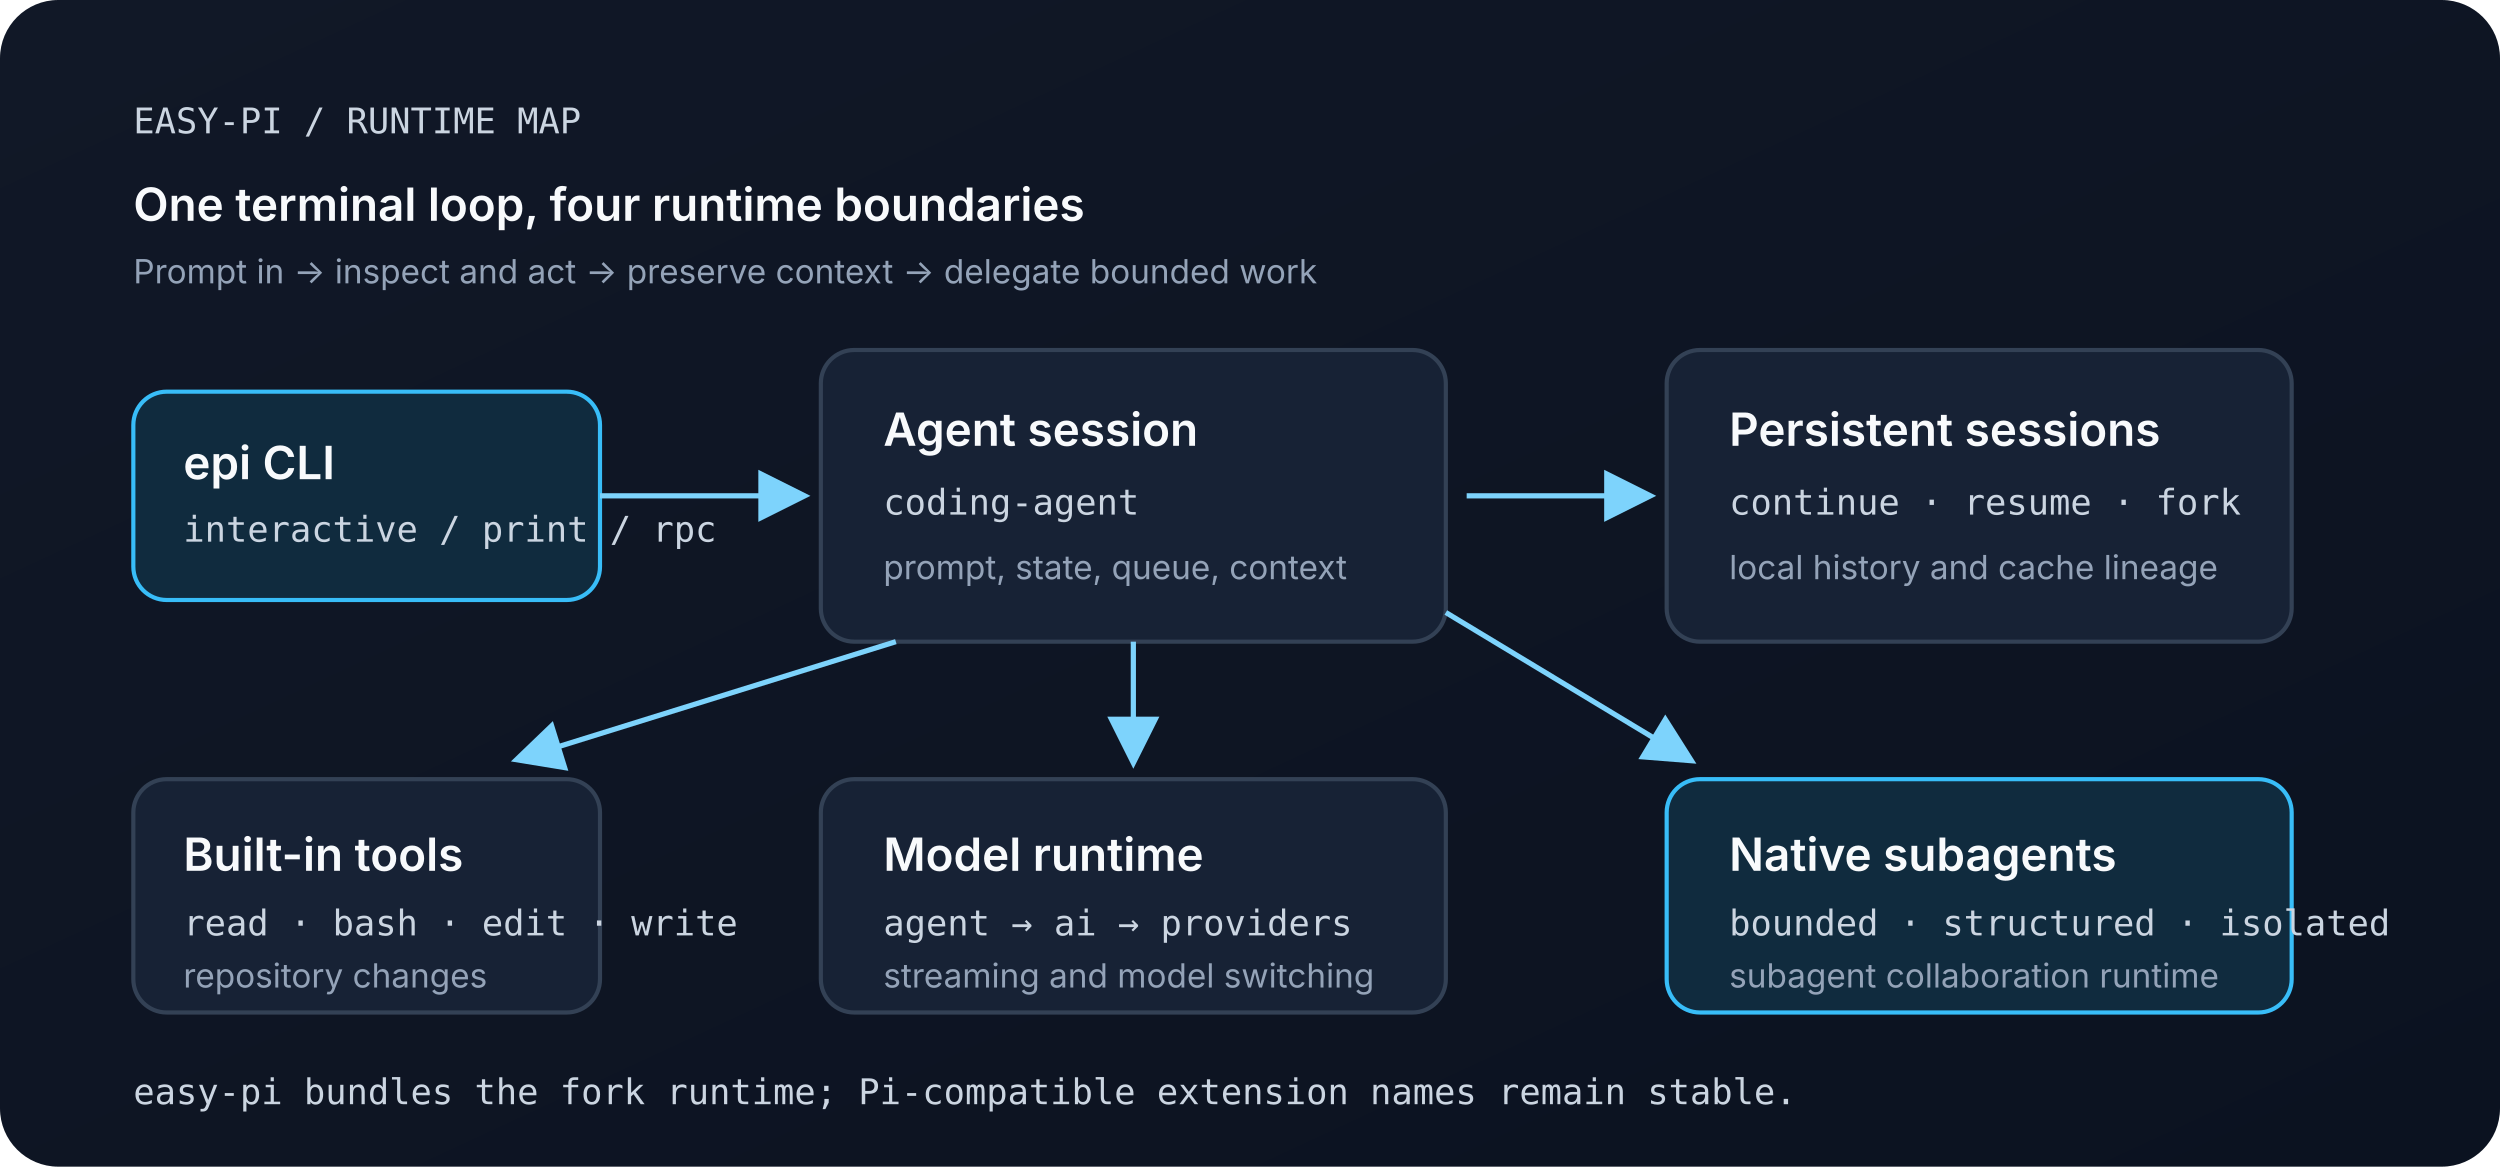
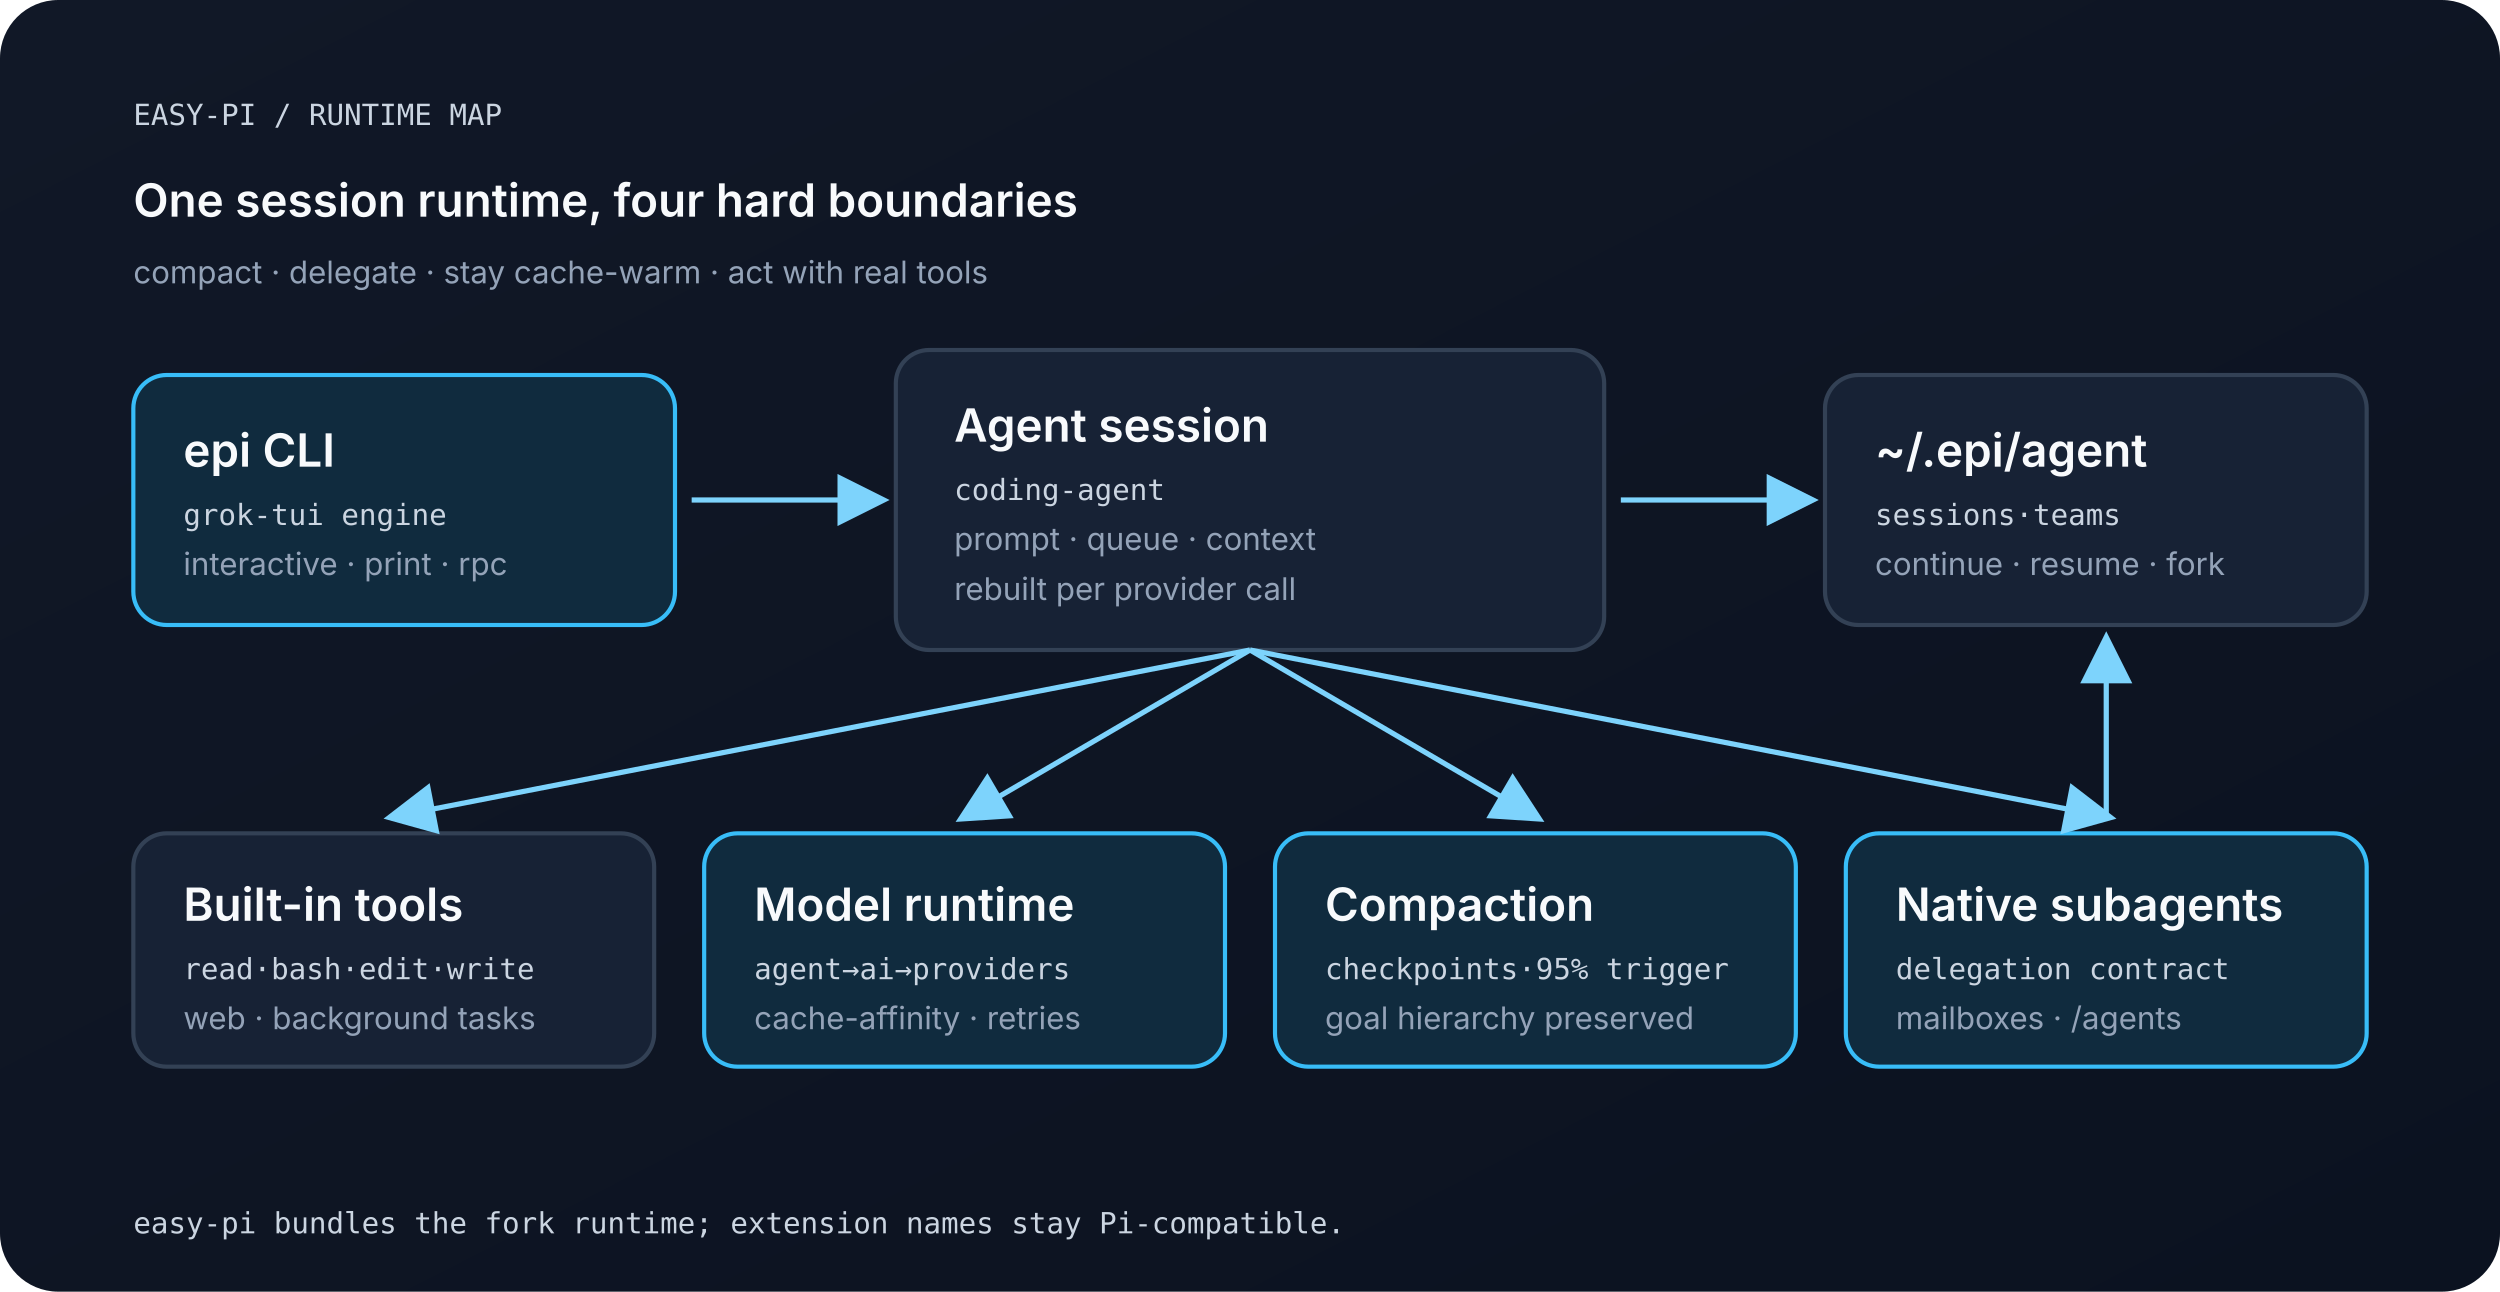
- <svg xmlns="http://www.w3.org/2000/svg" width="1200" height="560" viewBox="0 0 1200 560" role="img" aria-labelledby="title desc">
+ <svg xmlns="http://www.w3.org/2000/svg" width="1200" height="620" viewBox="0 0 1200 620" role="img" aria-labelledby="title desc">
  <defs>
    <linearGradient id="bg" x1="0" y1="0" x2="1" y2="1">
      <stop offset="0" stop-color="#111827" />
      <stop offset="1" stop-color="#0b1220" />
    </linearGradient>
    <marker id="arrow" markerWidth="10" markerHeight="10" refX="8" refY="5" orient="auto">
      <path d="M0 0L10 5L0 10Z" fill="#7dd3fc" />
    </marker>
    <style>
      .label { font: 600 22px -apple-system, BlinkMacSystemFont, "Segoe UI", "PingFang SC", sans-serif; fill: #f8fafc; }
-       .small { font: 17px ui-monospace, SFMono-Regular, Menlo, monospace; fill: #cbd5e1; }
-       .muted { font: 16px -apple-system, BlinkMacSystemFont, "Segoe UI", "PingFang SC", sans-serif; fill: #94a3b8; }
+       .small { font: 14px ui-monospace, SFMono-Regular, Menlo, monospace; fill: #cbd5e1; }
+       .muted { font: 15px -apple-system, BlinkMacSystemFont, "Segoe UI", "PingFang SC", sans-serif; fill: #94a3b8; }
      .box { fill: #172235; stroke: #334155; stroke-width: 2; }
      .accent { fill: #102b3e; stroke: #38bdf8; stroke-width: 2; }
      .line { fill: none; stroke: #7dd3fc; stroke-width: 2.5; marker-end: url(#arrow); }
    </style>
  </defs>
-   <rect width="1200" height="560" rx="28" fill="url(#bg)" />
-   <text x="64" y="64" class="small" fill="#7dd3fc">EASY-PI / RUNTIME MAP</text>
-   <text x="64" y="106" class="label" font-size="34">One terminal loop, four runtime boundaries</text>
-   <text x="64" y="136" class="muted">Prompt in → inspect and act → preserve context → delegate bounded work</text>
+   <rect width="1200" height="620" rx="28" fill="url(#bg)" />
+   <text x="64" y="60" class="small" fill="#7dd3fc">EASY-PI / RUNTIME MAP</text>
+   <text x="64" y="104" class="label" font-size="34">One session runtime, four hard boundaries</text>
+   <text x="64" y="136" class="muted">compact · delegate · stay cache-warm · act with real tools</text>
  <g aria-label="CLI layer">
-     <rect x="64" y="188" width="224" height="100" rx="16" class="accent" />
-     <text x="88" y="230" class="label">epi CLI</text>
-     <text x="88" y="260" class="small">interactive / print / rpc</text>
+     <rect x="64" y="180" width="260" height="120" rx="16" class="accent" />
+     <text x="88" y="224" class="label">epi CLI</text>
+     <text x="88" y="252" class="small">grok-tui engine</text>
+     <text x="88" y="276" class="muted">interactive · print · rpc</text>
  </g>
  <g aria-label="session layer">
-     <rect x="394" y="168" width="300" height="140" rx="16" class="box" />
-     <text x="424" y="214" class="label">Agent session</text>
-     <text x="424" y="247" class="small">coding-agent</text>
-     <text x="424" y="278" class="muted">prompt, state, queue, context</text>
+     <rect x="430" y="168" width="340" height="144" rx="16" class="box" />
+     <text x="458" y="212" class="label">Agent session</text>
+     <text x="458" y="240" class="small">coding-agent</text>
+     <text x="458" y="264" class="muted">prompt · queue · context</text>
+     <text x="458" y="288" class="muted">rebuilt per provider call</text>
  </g>
-   <path d="M288 238H384" class="line" />
+   <path d="M332 240H422" class="line" />
+   <g aria-label="persistence">
+     <rect x="876" y="180" width="260" height="120" rx="16" class="box" />
+     <text x="900" y="224" class="label">~/.epi/agent</text>
+     <text x="900" y="252" class="small">sessions·teams</text>
+     <text x="900" y="276" class="muted">continue · resume · fork</text>
+   </g>
+   <path d="M778 240H868" class="line" />
  <g aria-label="tools">
-     <rect x="64" y="374" width="224" height="112" rx="16" class="box" />
-     <text x="88" y="418" class="label">Built-in tools</text>
-     <text x="88" y="449" class="small">read · bash · edit · write</text>
-     <text x="88" y="474" class="muted">repository changes</text>
+     <rect x="64" y="400" width="250" height="112" rx="16" class="box" />
+     <text x="88" y="442" class="label">Built-in tools</text>
+     <text x="88" y="470" class="small">read·bash·edit·write</text>
+     <text x="88" y="494" class="muted">web · background tasks</text>
  </g>
-   <path d="M430 308L250 364" class="line" />
+   <path d="M600 312L189 392" class="line" />
  <g aria-label="models">
-     <rect x="394" y="374" width="300" height="112" rx="16" class="box" />
-     <text x="424" y="418" class="label">Model runtime</text>
-     <text x="424" y="449" class="small">agent → ai → providers</text>
-     <text x="424" y="474" class="muted">streaming and model switching</text>
+     <rect x="338" y="400" width="250" height="112" rx="16" class="accent" />
+     <text x="362" y="442" class="label">Model runtime</text>
+     <text x="362" y="470" class="small">agent→ai→providers</text>
+     <text x="362" y="494" class="muted">cache-affinity · retries</text>
  </g>
-   <path d="M544 308V364" class="line" />
-   <g aria-label="persistence">
-     <rect x="800" y="168" width="300" height="140" rx="16" class="box" />
-     <text x="830" y="214" class="label">Persistent sessions</text>
-     <text x="830" y="247" class="small">continue · resume · fork</text>
-     <text x="830" y="278" class="muted">local history and cache lineage</text>
+   <path d="M600 312L463 392" class="line" />
+   <g aria-label="compaction">
+     <rect x="612" y="400" width="250" height="112" rx="16" class="accent" />
+     <text x="636" y="442" class="label">Compaction</text>
+     <text x="636" y="470" class="small">checkpoints·95% trigger</text>
+     <text x="636" y="494" class="muted">goal hierarchy preserved</text>
  </g>
-   <path d="M704 238H790" class="line" />
-   <g aria-label="subagents">
-     <rect x="800" y="374" width="300" height="112" rx="16" class="accent" />
-     <text x="830" y="418" class="label">Native subagents</text>
-     <text x="830" y="449" class="small">bounded · structured · isolated</text>
-     <text x="830" y="474" class="muted">subagent collaboration runtime</text>
+   <path d="M600 312L737 392" class="line" />
+   <g aria-label="collaboration">
+     <rect x="886" y="400" width="250" height="112" rx="16" class="accent" />
+     <text x="910" y="442" class="label">Native subagents</text>
+     <text x="910" y="470" class="small">delegation contract</text>
+     <text x="910" y="494" class="muted">mailboxes · /agents</text>
  </g>
-   <path d="M694 294L810 364" class="line" />
-   <text x="64" y="530" class="small">easy-pi bundles the fork runtime; Pi-compatible extension names remain stable.</text>
+   <path d="M600 312L1011 392" class="line" />
+   <path d="M1011 392V308" class="line" />
+   <text x="64" y="592" class="small">easy-pi bundles the fork runtime; extension names stay Pi-compatible.</text>
</svg>
